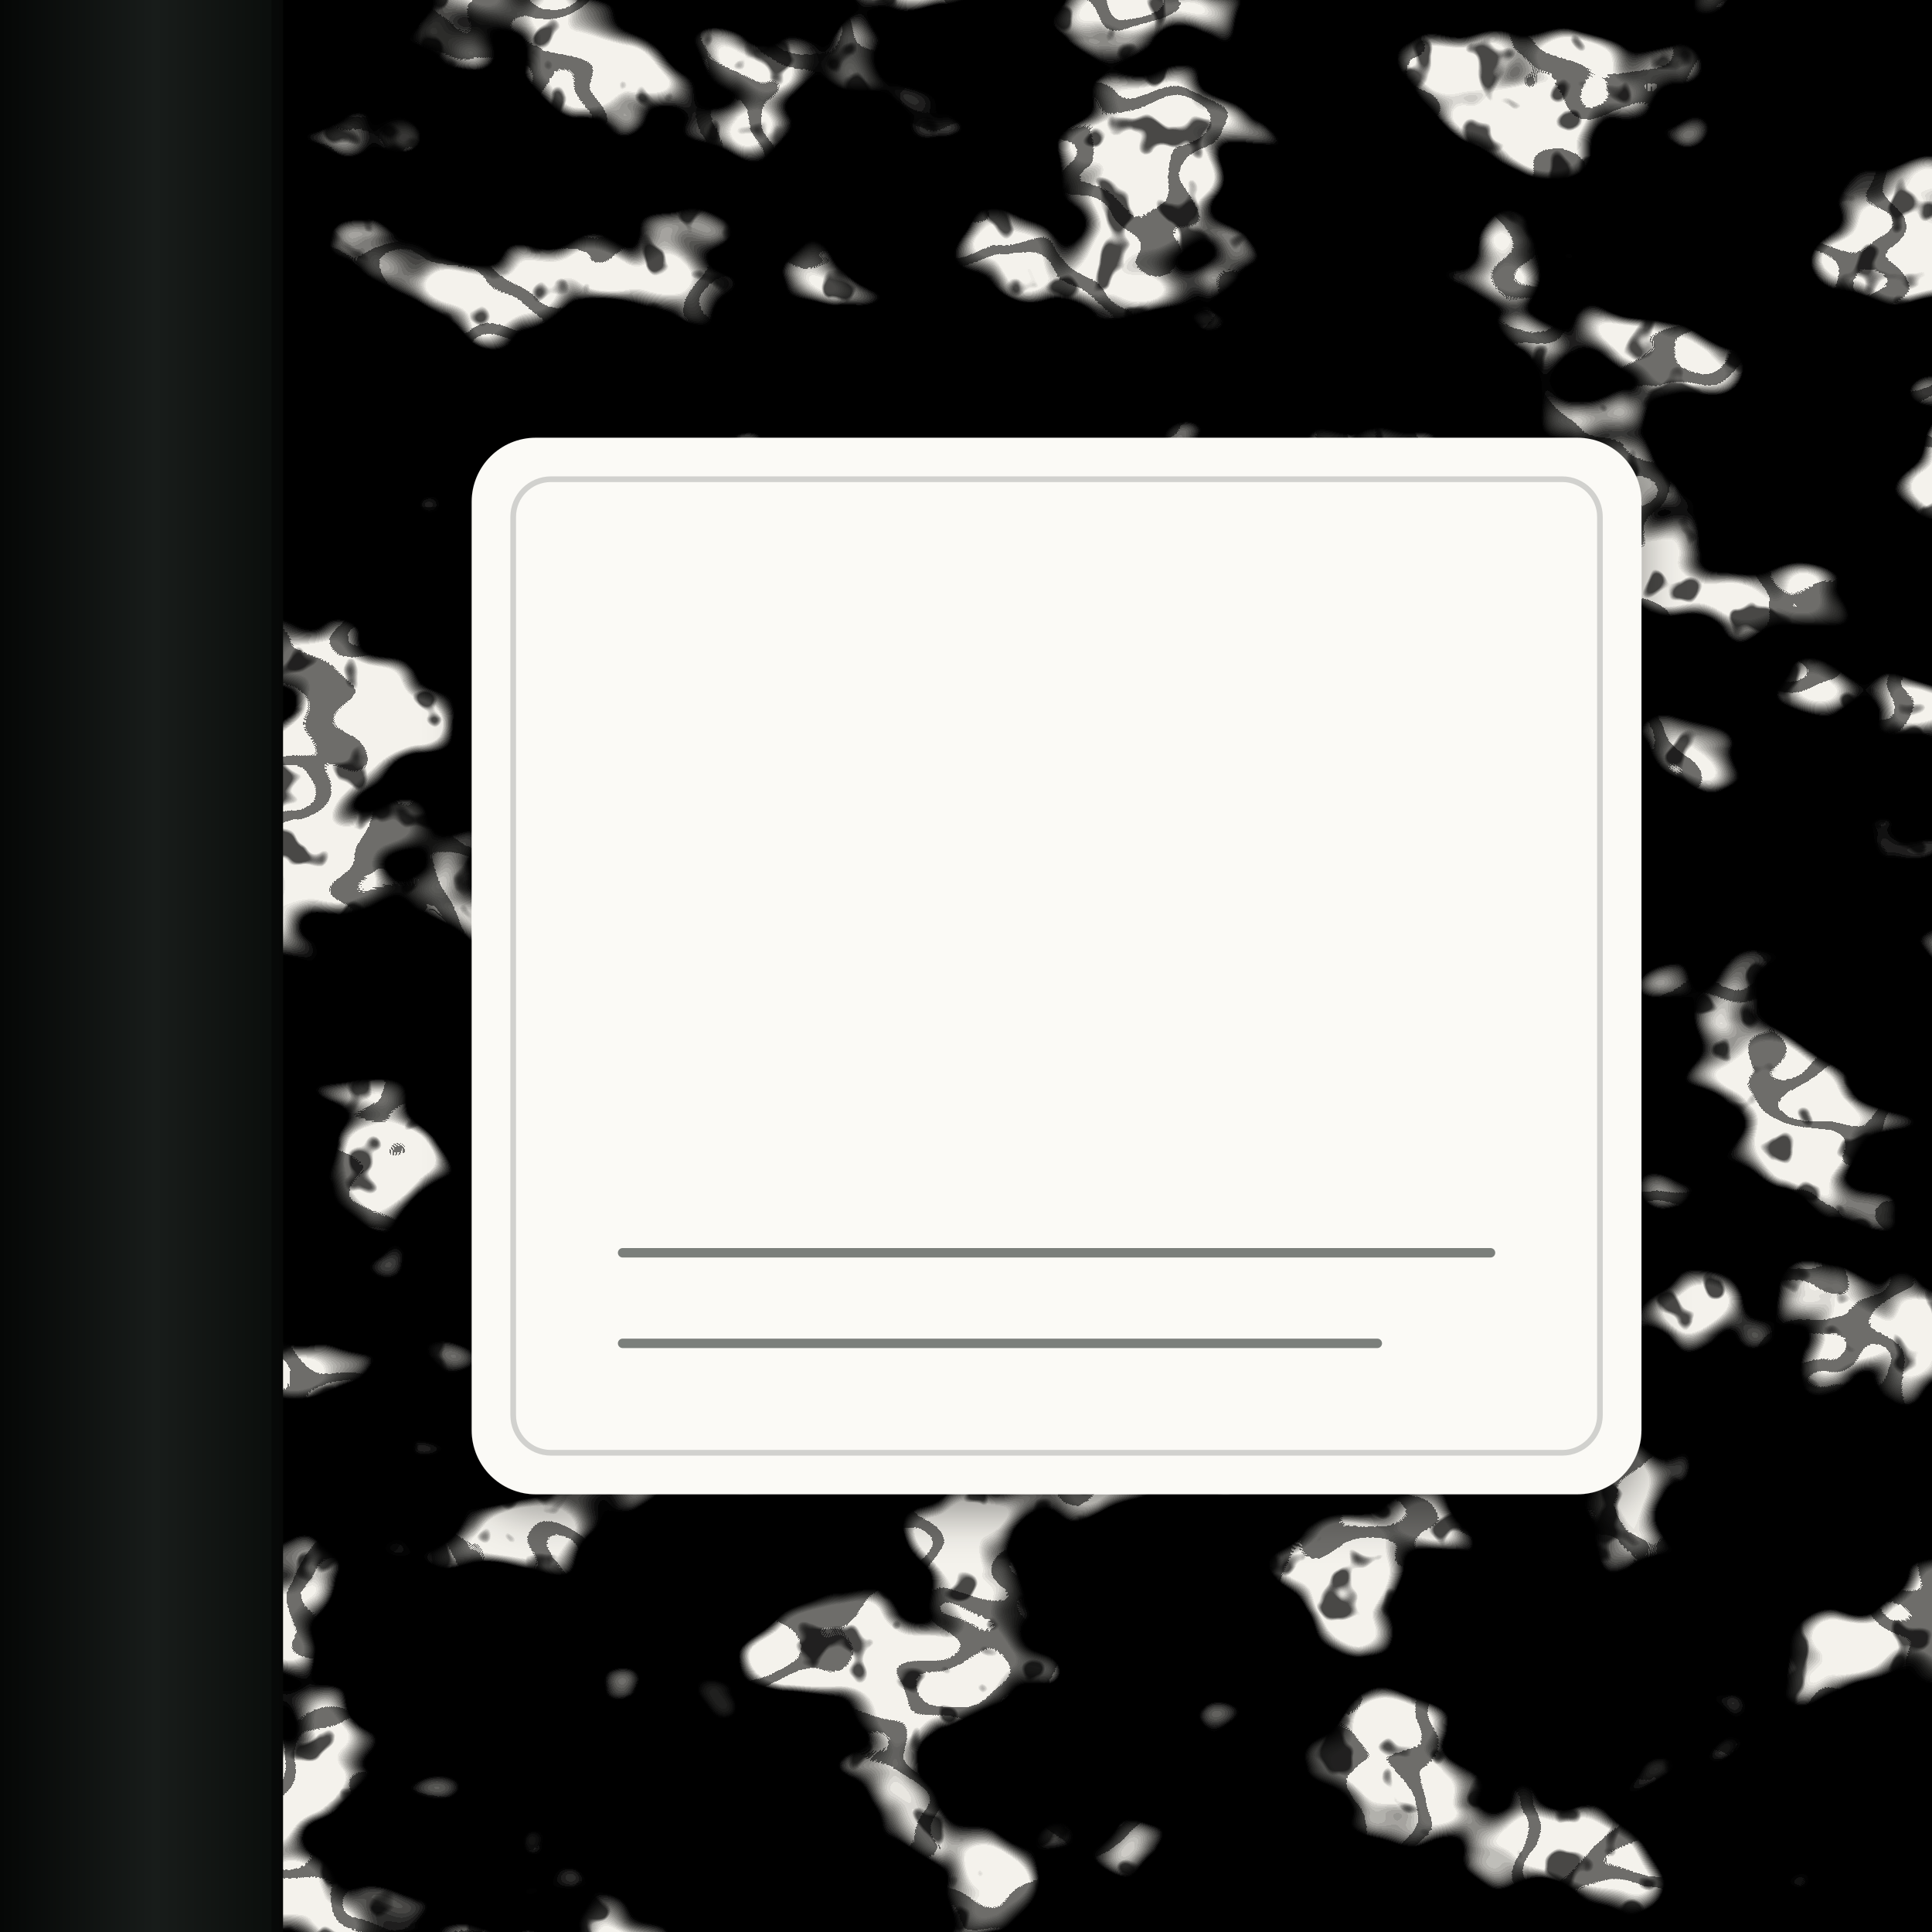
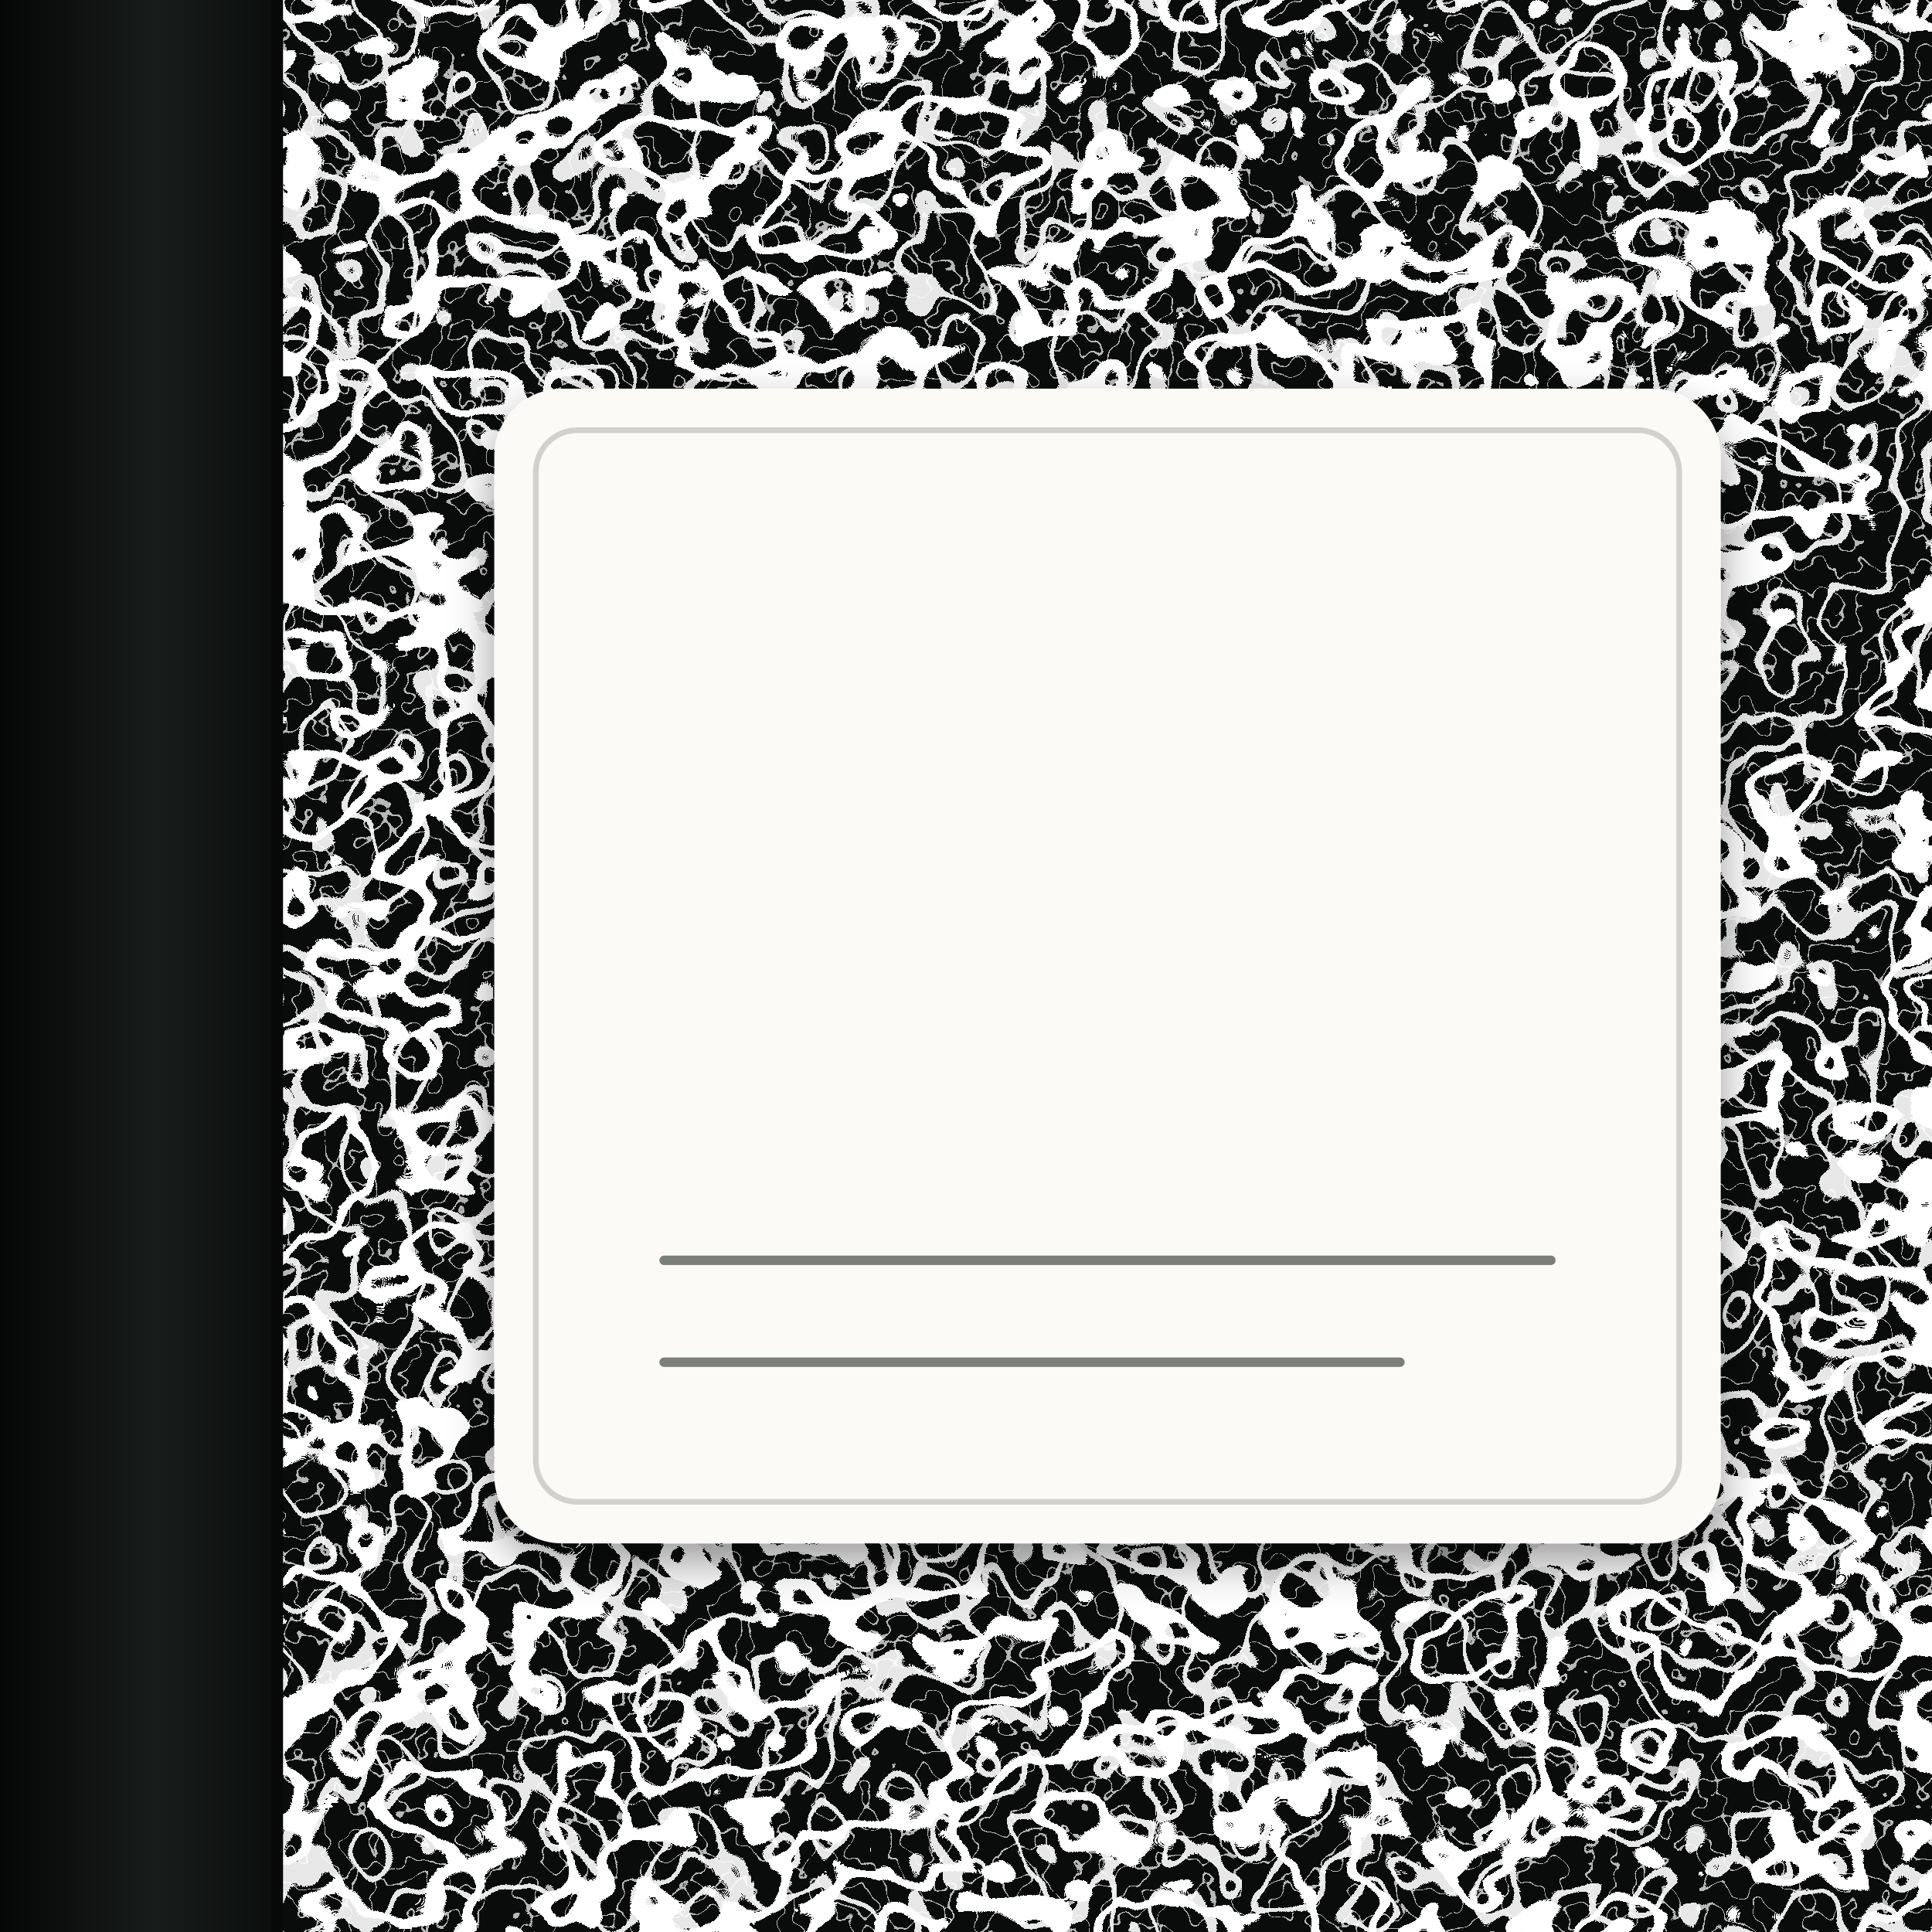
<svg xmlns="http://www.w3.org/2000/svg" width="1024" height="1024" viewBox="0 0 1024 1024">
  <defs>
-     <filter id="blobs" x="0" y="0" width="100%" height="100%" color-interpolation-filters="sRGB">
-       <feTurbulence type="fractalNoise" baseFrequency="0.009 0.012" numOctaves="3" seed="11" result="n" />
-       <feColorMatrix in="n" type="matrix" values="0 0 0 0 0  0 0 0 0 0  0 0 0 0 0  0 0 0 14 -5.0" />
-     </filter>
-     <filter id="ribbons" x="0" y="0" width="100%" height="100%" color-interpolation-filters="sRGB">
-       <feTurbulence type="fractalNoise" baseFrequency="0.016 0.022" numOctaves="2" seed="5" result="n" />
-       <feColorMatrix in="n" type="matrix" values="0 0 0 0 0  0 0 0 0 0  0 0 0 0 0  1 0 0 0 0" />
+     <filter id="worms" x="0" y="0" width="100%" height="100%" color-interpolation-filters="sRGB">
+       <feTurbulence type="fractalNoise" baseFrequency="0.015 0.018" numOctaves="3" seed="8" result="n" />
+       <feColorMatrix in="n" type="matrix" values="0 0 0 0 1  0 0 0 0 1  0 0 0 0 1  1 0 0 0 0" />
      <feComponentTransfer>
-         <feFuncA type="discrete" tableValues="0 0 0 0 0 0 0 0 1 1 0 0 0 0 0 0 0 0 0 0" />
+         <feFuncA type="discrete" tableValues="0 0 0 0 0 0 0 0 0 0 0 1 1 1 0 0 0 0 0 0 0 0 1 1 1 0 0 0 0 0 0 1 1 0 0 0 0 0 0 0" />
      </feComponentTransfer>
    </filter>
-     <filter id="specks" x="0" y="0" width="100%" height="100%" color-interpolation-filters="sRGB">
-       <feTurbulence type="fractalNoise" baseFrequency="0.05" numOctaves="2" seed="23" result="n" />
-       <feColorMatrix in="n" type="matrix" values="0 0 0 0 0  0 0 0 0 0  0 0 0 0 0  0 0 0 12 -7.4" />
+     <filter id="worms2" x="0" y="0" width="100%" height="100%" color-interpolation-filters="sRGB">
+       <feTurbulence type="fractalNoise" baseFrequency="0.027 0.024" numOctaves="2" seed="31" result="n" />
+       <feColorMatrix in="n" type="matrix" values="0 0 0 0 1  0 0 0 0 1  0 0 0 0 1  1 0 0 0 0" />
+       <feComponentTransfer>
+         <feFuncA type="discrete" tableValues="0 0 0 0 0 0 0 0 0 0 0 0 0 0 0 0 0 1 1 0 0 0 0 0 0 0 0 1 1 0 0 0 0 0 0 0 0 0 0 0" />
+       </feComponentTransfer>
+     </filter>
+     <filter id="dots" x="0" y="0" width="100%" height="100%" color-interpolation-filters="sRGB">
+       <feTurbulence type="fractalNoise" baseFrequency="0.07" numOctaves="2" seed="5" result="n" />
+       <feColorMatrix in="n" type="matrix" values="0 0 0 0 1  0 0 0 0 1  0 0 0 0 1  1 0 0 0 0" />
+       <feComponentTransfer>
+         <feFuncA type="discrete" tableValues="0 0 0 0 0 0 0 0 0 0 0 0 0 0 0 0 0 0 0 0 0 1 0 0 0 0 0 0 0 0 0 0 0 0 0 0 0 0 0 0" />
+       </feComponentTransfer>
    </filter>
    <linearGradient id="spine" x1="0" x2="1">
      <stop offset="0" stop-color="#050706" />
      <stop offset="0.55" stop-color="#181c1a" />
      <stop offset="1" stop-color="#0a0d0b" />
    </linearGradient>
    <filter id="lsh" x="-10%" y="-10%" width="120%" height="125%">
      <feDropShadow dx="0" dy="10" stdDeviation="12" flood-color="#000" flood-opacity="0.4" />
    </filter>
  </defs>
-   <rect width="1024" height="1024" fill="#f4f2ec" />
-   <rect width="1024" height="1024" fill="#101311" filter="url(#blobs)" />
-   <rect width="1024" height="1024" fill="#f4f2ec" filter="url(#ribbons)" opacity="0.55" />
-   <rect width="1024" height="1024" fill="#101311" filter="url(#specks)" opacity="0.7" />
+   <rect width="1024" height="1024" fill="#0a0c0b" />
+   <rect width="1024" height="1024" fill="#f4f2ec" filter="url(#worms)" />
+   <rect width="1024" height="1024" fill="#f4f2ec" filter="url(#worms2)" opacity="0.9" />
+   <rect width="1024" height="1024" fill="#f4f2ec" filter="url(#dots)" opacity="0.7" />
  <rect width="150" height="1024" fill="url(#spine)" />
  <rect x="144" width="6" height="1024" fill="#000" opacity="0.35" />
  <g filter="url(#lsh)">
-     <rect x="250" y="232" width="620" height="560" rx="34" fill="#fbfaf6" />
+     <rect x="262" y="206" width="650" height="612" rx="36" fill="#fbfaf6" />
  </g>
-   <rect x="272" y="254" width="576" height="516" rx="20" fill="none" stroke="#131b17" stroke-opacity="0.18" stroke-width="3" />
-   <line x1="330" y1="664" x2="790" y2="664" stroke="#131b17" stroke-opacity="0.55" stroke-width="5" stroke-linecap="round" />
-   <line x1="330" y1="712" x2="730" y2="712" stroke="#131b17" stroke-opacity="0.55" stroke-width="5" stroke-linecap="round" />
+   <rect x="284" y="228" width="606" height="568" rx="22" fill="none" stroke="#131b17" stroke-opacity="0.18" stroke-width="3" />
+   <line x1="352" y1="668" x2="822" y2="668" stroke="#131b17" stroke-opacity="0.55" stroke-width="5" stroke-linecap="round" />
+   <line x1="352" y1="722" x2="742" y2="722" stroke="#131b17" stroke-opacity="0.55" stroke-width="5" stroke-linecap="round" />
</svg>
